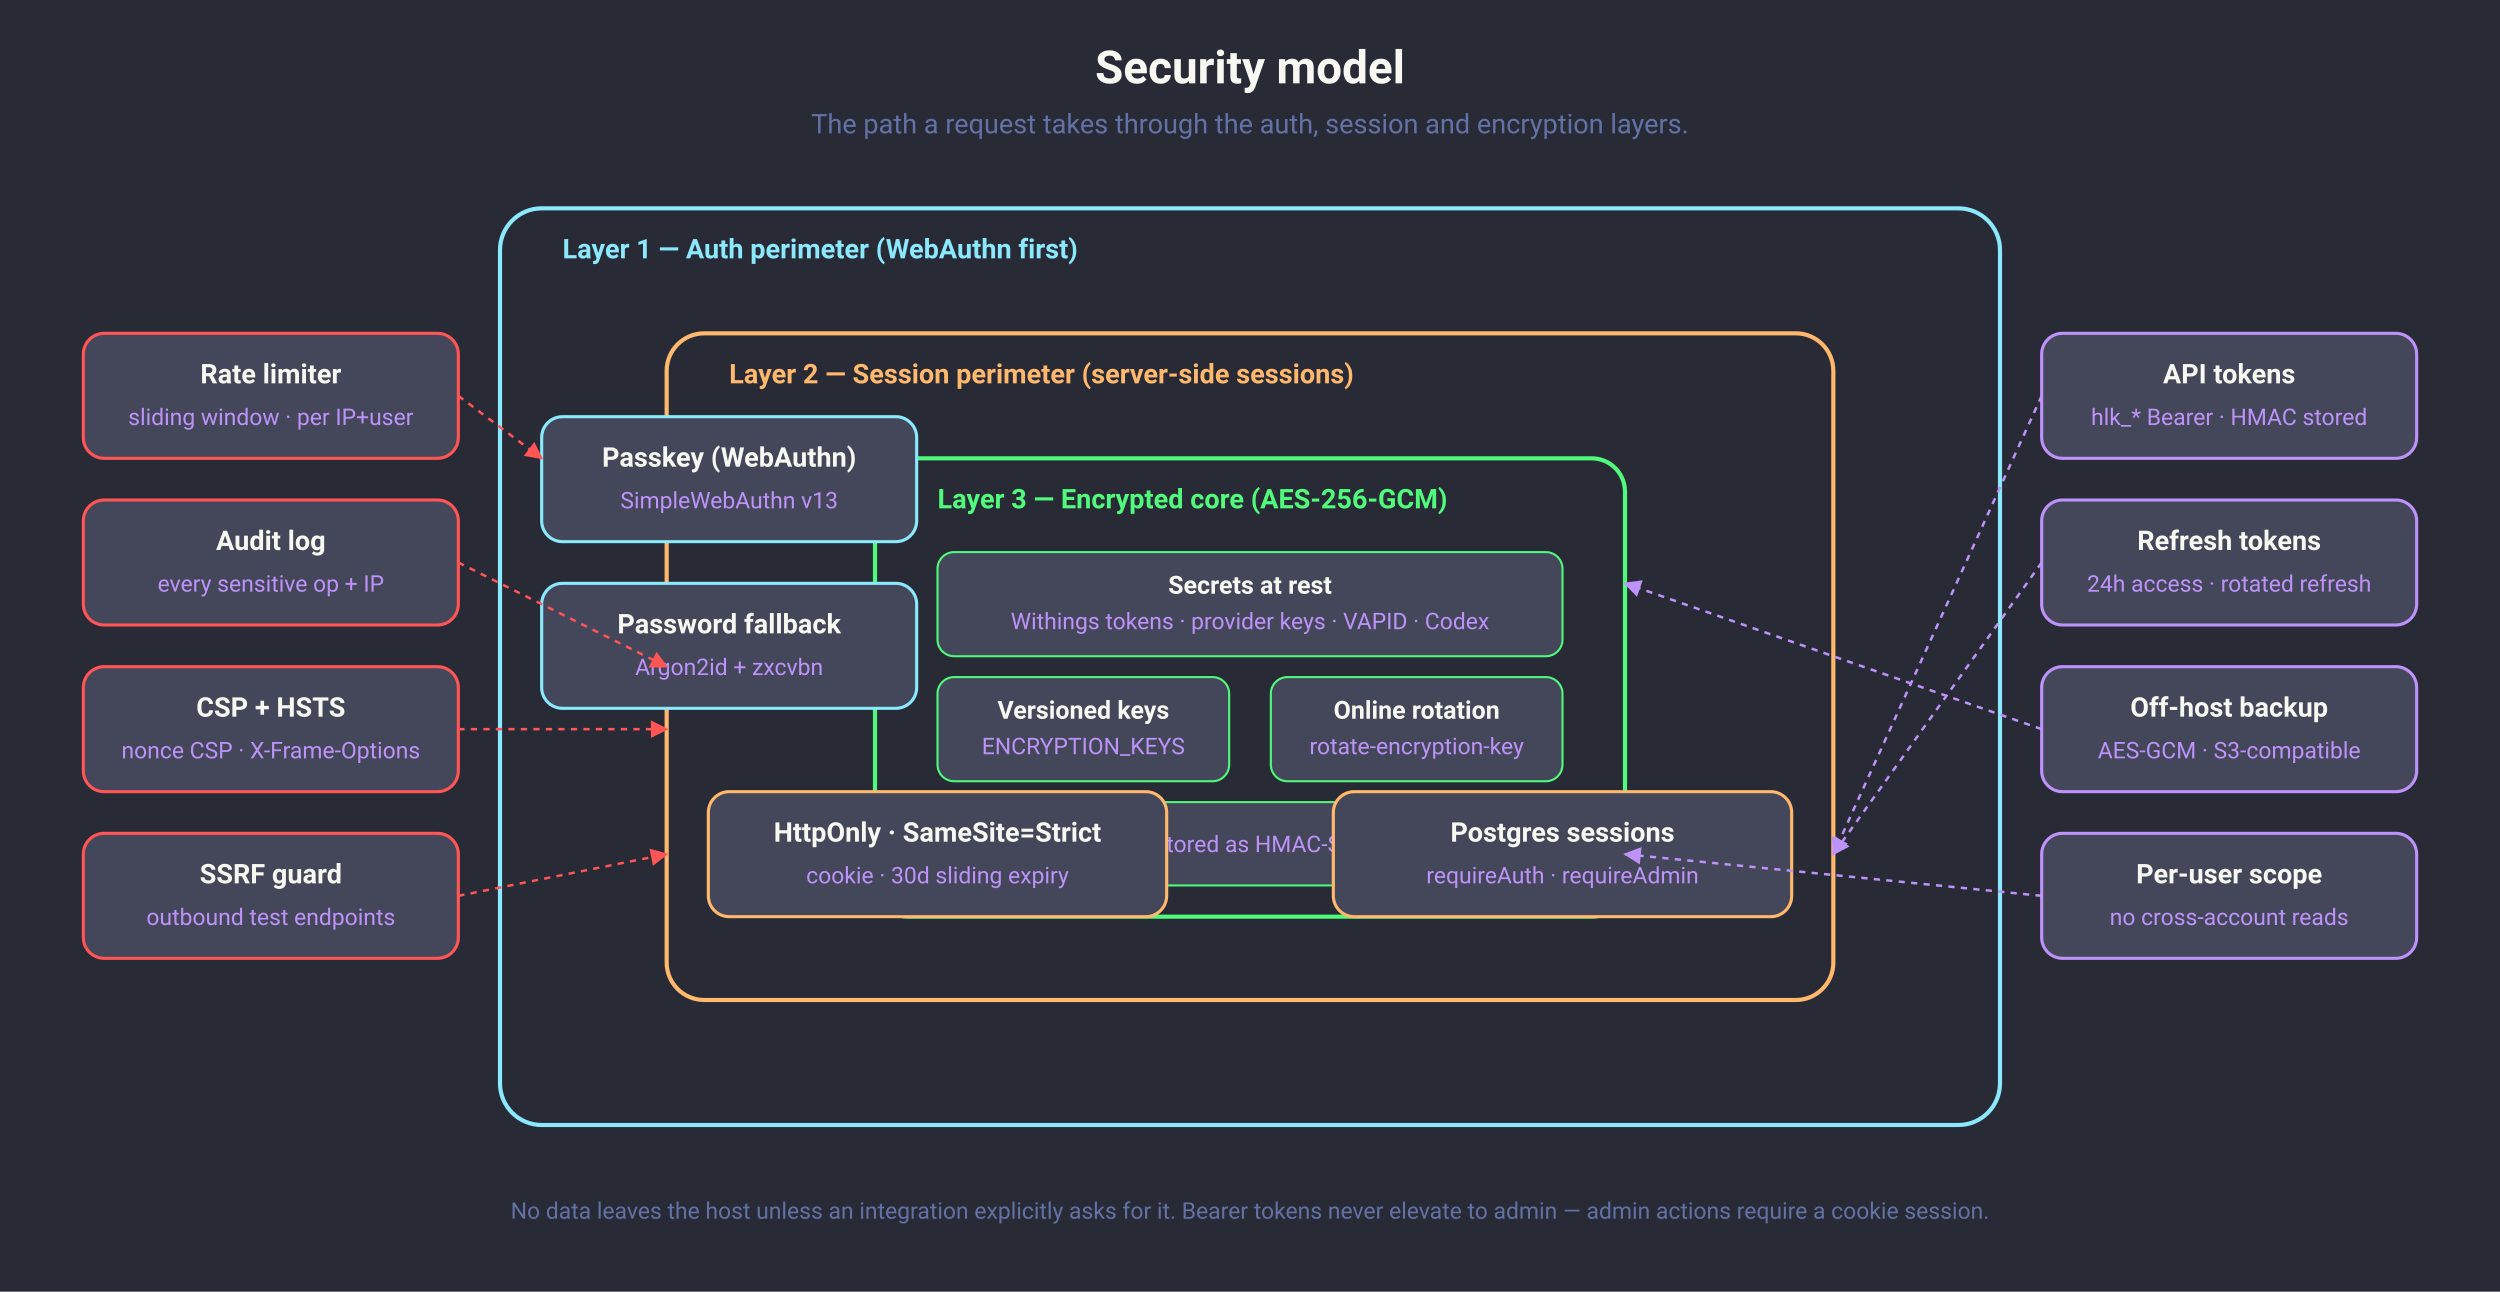
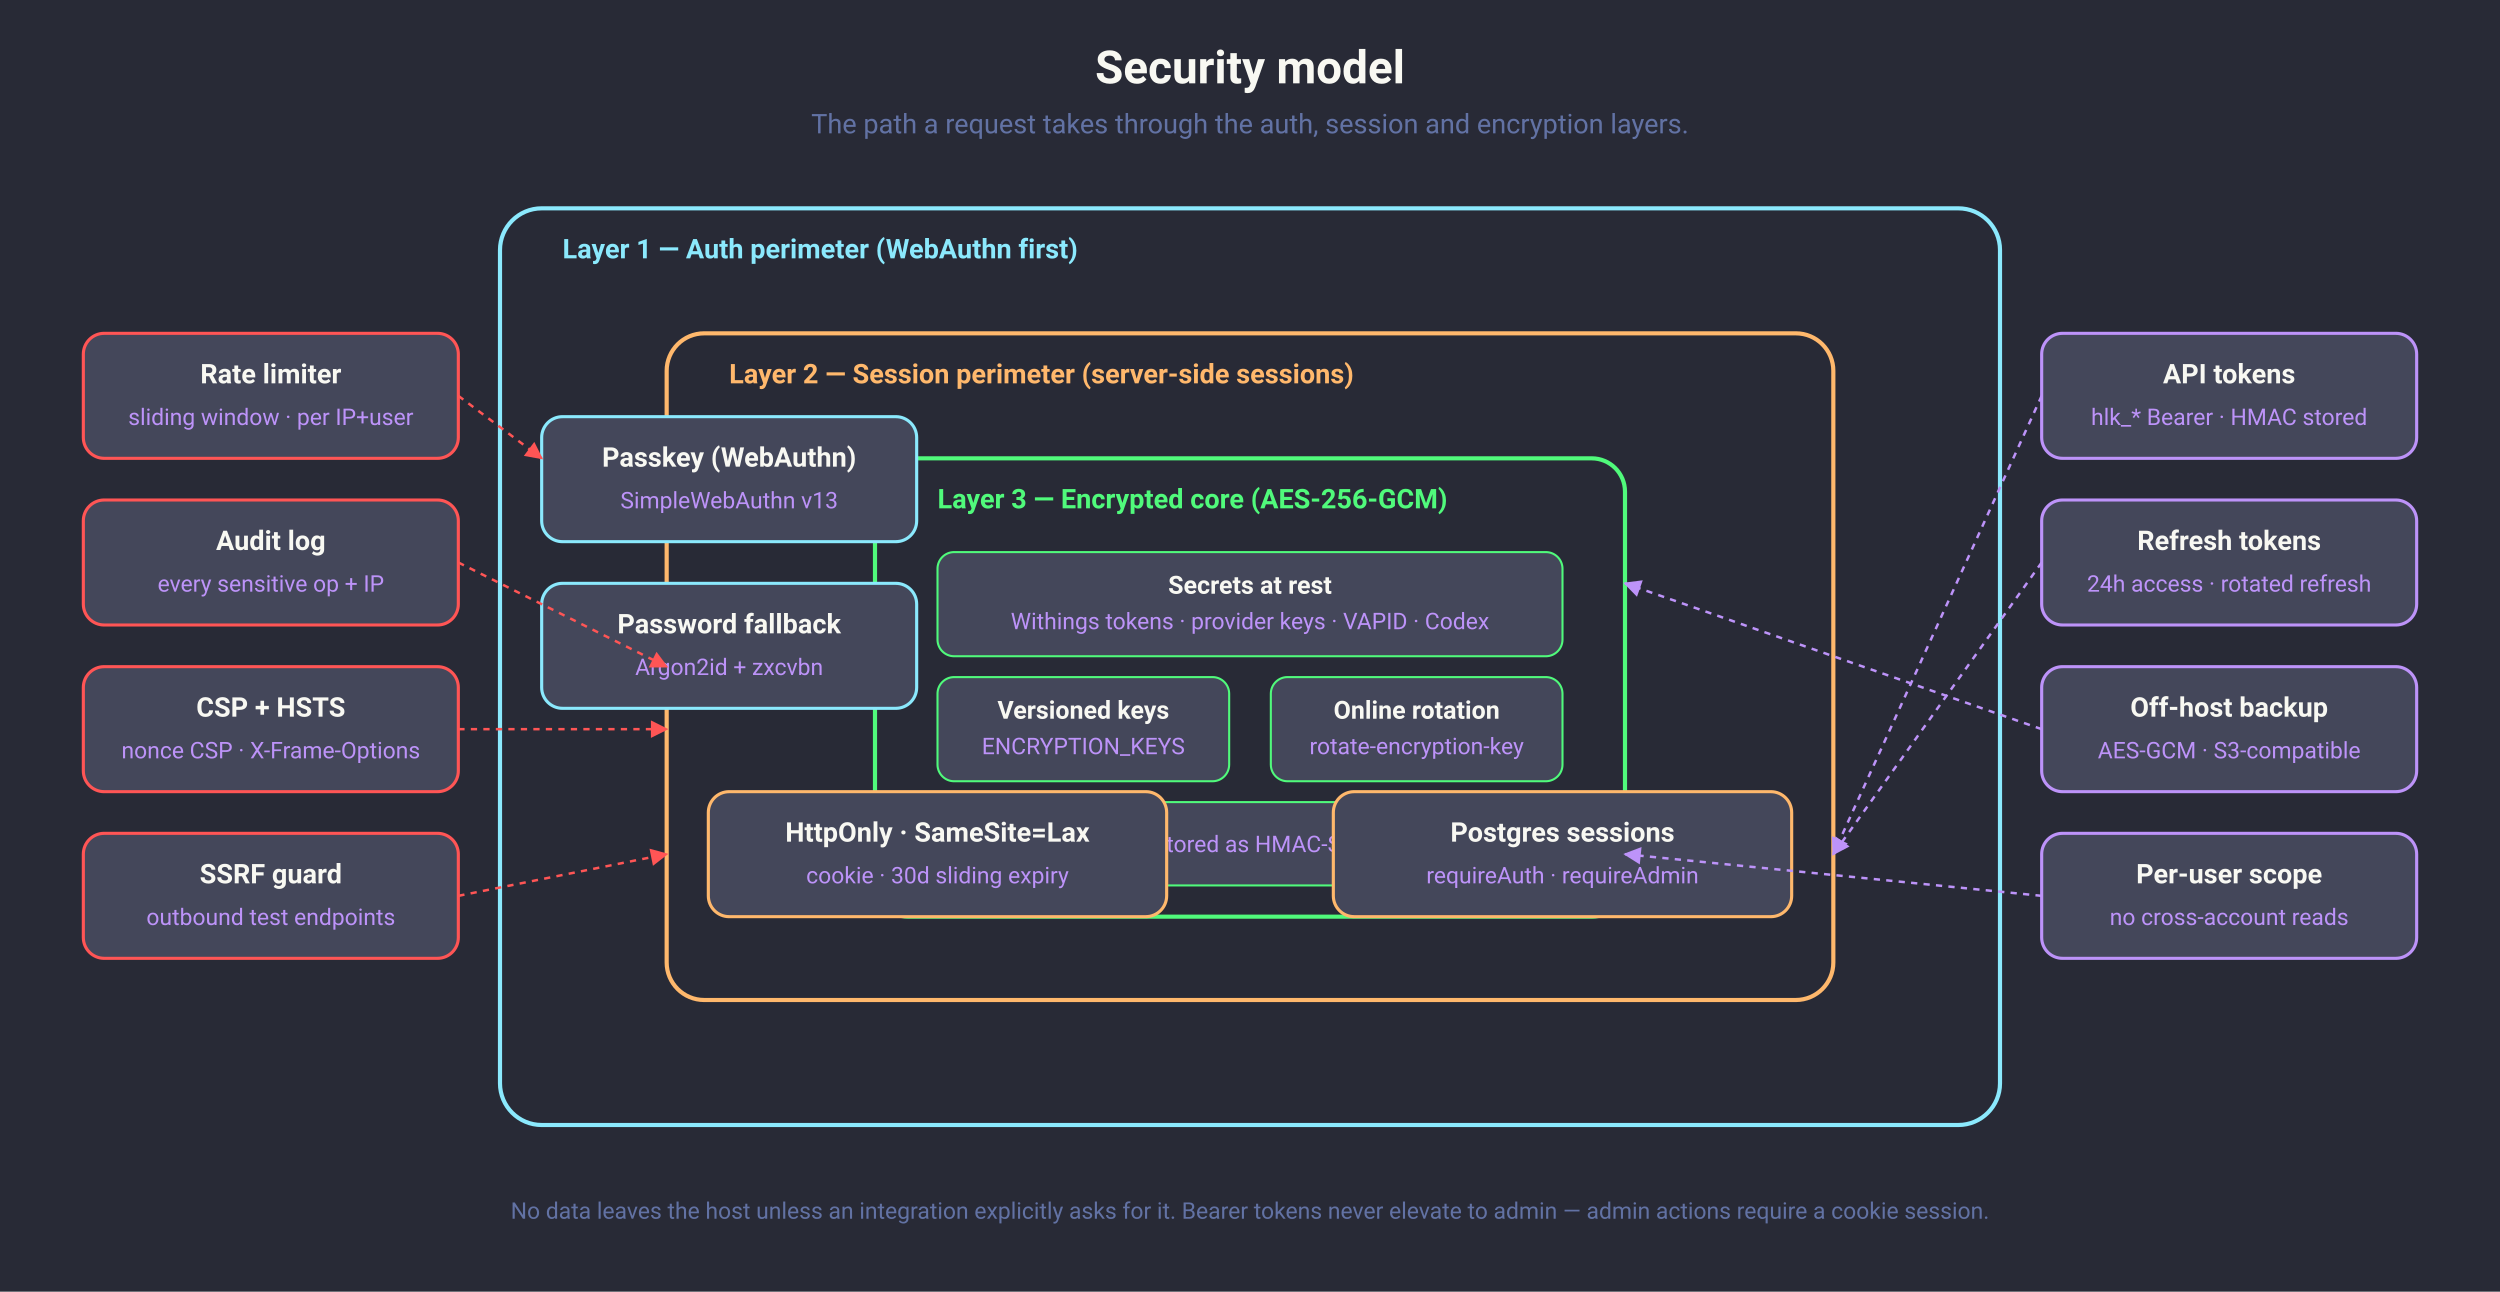
<svg xmlns="http://www.w3.org/2000/svg" viewBox="0 0 1200 620" font-family="ui-sans-serif, -apple-system, Segoe UI, Roboto, sans-serif" role="img" aria-labelledby="title desc">
  <rect x="0" y="0" width="1200" height="620" fill="#282a36" />
  <text x="600" y="40" fill="#f8f8f2" font-size="22" font-weight="700" text-anchor="middle">Security model</text>
  <text x="600" y="64" fill="#6272a4" font-size="13" text-anchor="middle">The path a request takes through the auth, session and encryption layers.</text>
  <g>
    <rect x="240" y="100" width="720" height="440" rx="20" fill="none" stroke="#8be9fd" stroke-width="2" />
    <text x="270" y="124" fill="#8be9fd" font-size="13" font-weight="700">Layer 1 — Auth perimeter (WebAuthn first)</text>
  </g>
  <g>
    <rect x="320" y="160" width="560" height="320" rx="18" fill="none" stroke="#ffb86c" stroke-width="2" />
    <text x="350" y="184" fill="#ffb86c" font-size="13" font-weight="700">Layer 2 — Session perimeter (server-side sessions)</text>
  </g>
  <g>
    <rect x="420" y="220" width="360" height="220" rx="16" fill="none" stroke="#50fa7b" stroke-width="2" />
    <text x="450" y="244" fill="#50fa7b" font-size="13" font-weight="700">Layer 3 — Encrypted core (AES-256-GCM)</text>
    <rect x="450" y="265" width="300" height="50" rx="8" fill="#44475a" stroke="#50fa7b" stroke-width="1" />
    <text x="600" y="285" text-anchor="middle" fill="#f8f8f2" font-size="12" font-weight="600">Secrets at rest</text>
    <text x="600" y="302" text-anchor="middle" fill="#bd93f9" font-size="11">Withings tokens · provider keys · VAPID · Codex</text>
    <rect x="450" y="325" width="140" height="50" rx="8" fill="#44475a" stroke="#50fa7b" stroke-width="1" />
    <text x="520" y="345" text-anchor="middle" fill="#f8f8f2" font-size="12" font-weight="600">Versioned keys</text>
    <text x="520" y="362" text-anchor="middle" fill="#bd93f9" font-size="11">ENCRYPTION_KEYS</text>
    <rect x="610" y="325" width="140" height="50" rx="8" fill="#44475a" stroke="#50fa7b" stroke-width="1" />
    <text x="680" y="345" text-anchor="middle" fill="#f8f8f2" font-size="12" font-weight="600">Online rotation</text>
    <text x="680" y="362" text-anchor="middle" fill="#bd93f9" font-size="11">rotate-encryption-key</text>
    <rect x="450" y="385" width="300" height="40" rx="8" fill="#44475a" stroke="#50fa7b" stroke-width="1" />
    <text x="600" y="409" text-anchor="middle" fill="#bd93f9" font-size="11">Bearer tokens stored as HMAC-SHA256 digests</text>
  </g>
  <g>
    <rect x="260" y="200" width="180" height="60" rx="10" fill="#44475a" stroke="#8be9fd" stroke-width="1.5" />
    <text x="350" y="224" text-anchor="middle" fill="#f8f8f2" font-size="13" font-weight="600">Passkey (WebAuthn)</text>
    <text x="350" y="244" text-anchor="middle" fill="#bd93f9" font-size="11">SimpleWebAuthn v13</text>
    <rect x="260" y="280" width="180" height="60" rx="10" fill="#44475a" stroke="#8be9fd" stroke-width="1.5" />
    <text x="350" y="304" text-anchor="middle" fill="#f8f8f2" font-size="13" font-weight="600">Password fallback</text>
    <text x="350" y="324" text-anchor="middle" fill="#bd93f9" font-size="11">Argon2id + zxcvbn</text>
  </g>
  <g>
    <rect x="340" y="380" width="220" height="60" rx="10" fill="#44475a" stroke="#ffb86c" stroke-width="1.5" />
-     <text x="450" y="404" text-anchor="middle" fill="#f8f8f2" font-size="13" font-weight="600">HttpOnly · SameSite=Strict</text>
+     <text x="450" y="404" text-anchor="middle" fill="#f8f8f2" font-size="13" font-weight="600">HttpOnly · SameSite=Lax</text>
    <text x="450" y="424" text-anchor="middle" fill="#bd93f9" font-size="11">cookie · 30d sliding expiry</text>
    <rect x="640" y="380" width="220" height="60" rx="10" fill="#44475a" stroke="#ffb86c" stroke-width="1.5" />
    <text x="750" y="404" text-anchor="middle" fill="#f8f8f2" font-size="13" font-weight="600">Postgres sessions</text>
    <text x="750" y="424" text-anchor="middle" fill="#bd93f9" font-size="11">requireAuth · requireAdmin</text>
  </g>
  <g>
    <rect x="40" y="160" width="180" height="60" rx="10" fill="#44475a" stroke="#ff5555" stroke-width="1.5" />
    <text x="130" y="184" text-anchor="middle" fill="#f8f8f2" font-size="13" font-weight="600">Rate limiter</text>
    <text x="130" y="204" text-anchor="middle" fill="#bd93f9" font-size="11">sliding window · per IP+user</text>
    <rect x="40" y="240" width="180" height="60" rx="10" fill="#44475a" stroke="#ff5555" stroke-width="1.5" />
    <text x="130" y="264" text-anchor="middle" fill="#f8f8f2" font-size="13" font-weight="600">Audit log</text>
    <text x="130" y="284" text-anchor="middle" fill="#bd93f9" font-size="11">every sensitive op + IP</text>
    <rect x="40" y="320" width="180" height="60" rx="10" fill="#44475a" stroke="#ff5555" stroke-width="1.5" />
    <text x="130" y="344" text-anchor="middle" fill="#f8f8f2" font-size="13" font-weight="600">CSP + HSTS</text>
    <text x="130" y="364" text-anchor="middle" fill="#bd93f9" font-size="11">nonce CSP · X-Frame-Options</text>
    <rect x="40" y="400" width="180" height="60" rx="10" fill="#44475a" stroke="#ff5555" stroke-width="1.5" />
    <text x="130" y="424" text-anchor="middle" fill="#f8f8f2" font-size="13" font-weight="600">SSRF guard</text>
    <text x="130" y="444" text-anchor="middle" fill="#bd93f9" font-size="11">outbound test endpoints</text>
    <rect x="980" y="160" width="180" height="60" rx="10" fill="#44475a" stroke="#bd93f9" stroke-width="1.5" />
    <text x="1070" y="184" text-anchor="middle" fill="#f8f8f2" font-size="13" font-weight="600">API tokens</text>
    <text x="1070" y="204" text-anchor="middle" fill="#bd93f9" font-size="11">hlk_* Bearer · HMAC stored</text>
    <rect x="980" y="240" width="180" height="60" rx="10" fill="#44475a" stroke="#bd93f9" stroke-width="1.5" />
    <text x="1070" y="264" text-anchor="middle" fill="#f8f8f2" font-size="13" font-weight="600">Refresh tokens</text>
    <text x="1070" y="284" text-anchor="middle" fill="#bd93f9" font-size="11">24h access · rotated refresh</text>
    <rect x="980" y="320" width="180" height="60" rx="10" fill="#44475a" stroke="#bd93f9" stroke-width="1.5" />
    <text x="1070" y="344" text-anchor="middle" fill="#f8f8f2" font-size="13" font-weight="600">Off-host backup</text>
    <text x="1070" y="364" text-anchor="middle" fill="#bd93f9" font-size="11">AES-GCM · S3-compatible</text>
    <rect x="980" y="400" width="180" height="60" rx="10" fill="#44475a" stroke="#bd93f9" stroke-width="1.5" />
    <text x="1070" y="424" text-anchor="middle" fill="#f8f8f2" font-size="13" font-weight="600">Per-user scope</text>
    <text x="1070" y="444" text-anchor="middle" fill="#bd93f9" font-size="11">no cross-account reads</text>
  </g>
  <g stroke="#ff5555" stroke-width="1.2" stroke-dasharray="3 3" fill="none" marker-end="url(#a5-r)">
    <path d="M220 190 L 260 220" />
    <path d="M220 270 L 320 320" />
    <path d="M220 350 L 320 350" />
    <path d="M220 430 L 320 410" />
  </g>
  <g stroke="#bd93f9" stroke-width="1.2" stroke-dasharray="3 3" fill="none" marker-end="url(#a5-pu)">
    <path d="M980 190 L 880 410" />
    <path d="M980 270 L 880 410" />
    <path d="M980 350 L 780 280" />
    <path d="M980 430 L 780 410" />
  </g>
  <text x="600" y="585" fill="#6272a4" font-size="11" text-anchor="middle">No data leaves the host unless an integration explicitly asks for it. Bearer tokens never elevate to admin — admin actions require a cookie session.</text>
  <defs>
    <marker id="a5-r" viewBox="0 0 10 10" refX="9" refY="5" markerWidth="7" markerHeight="7" orient="auto">
      <path d="M0,0 L10,5 L0,10 z" fill="#ff5555" />
    </marker>
    <marker id="a5-pu" viewBox="0 0 10 10" refX="9" refY="5" markerWidth="7" markerHeight="7" orient="auto">
      <path d="M0,0 L10,5 L0,10 z" fill="#bd93f9" />
    </marker>
  </defs>
</svg>
